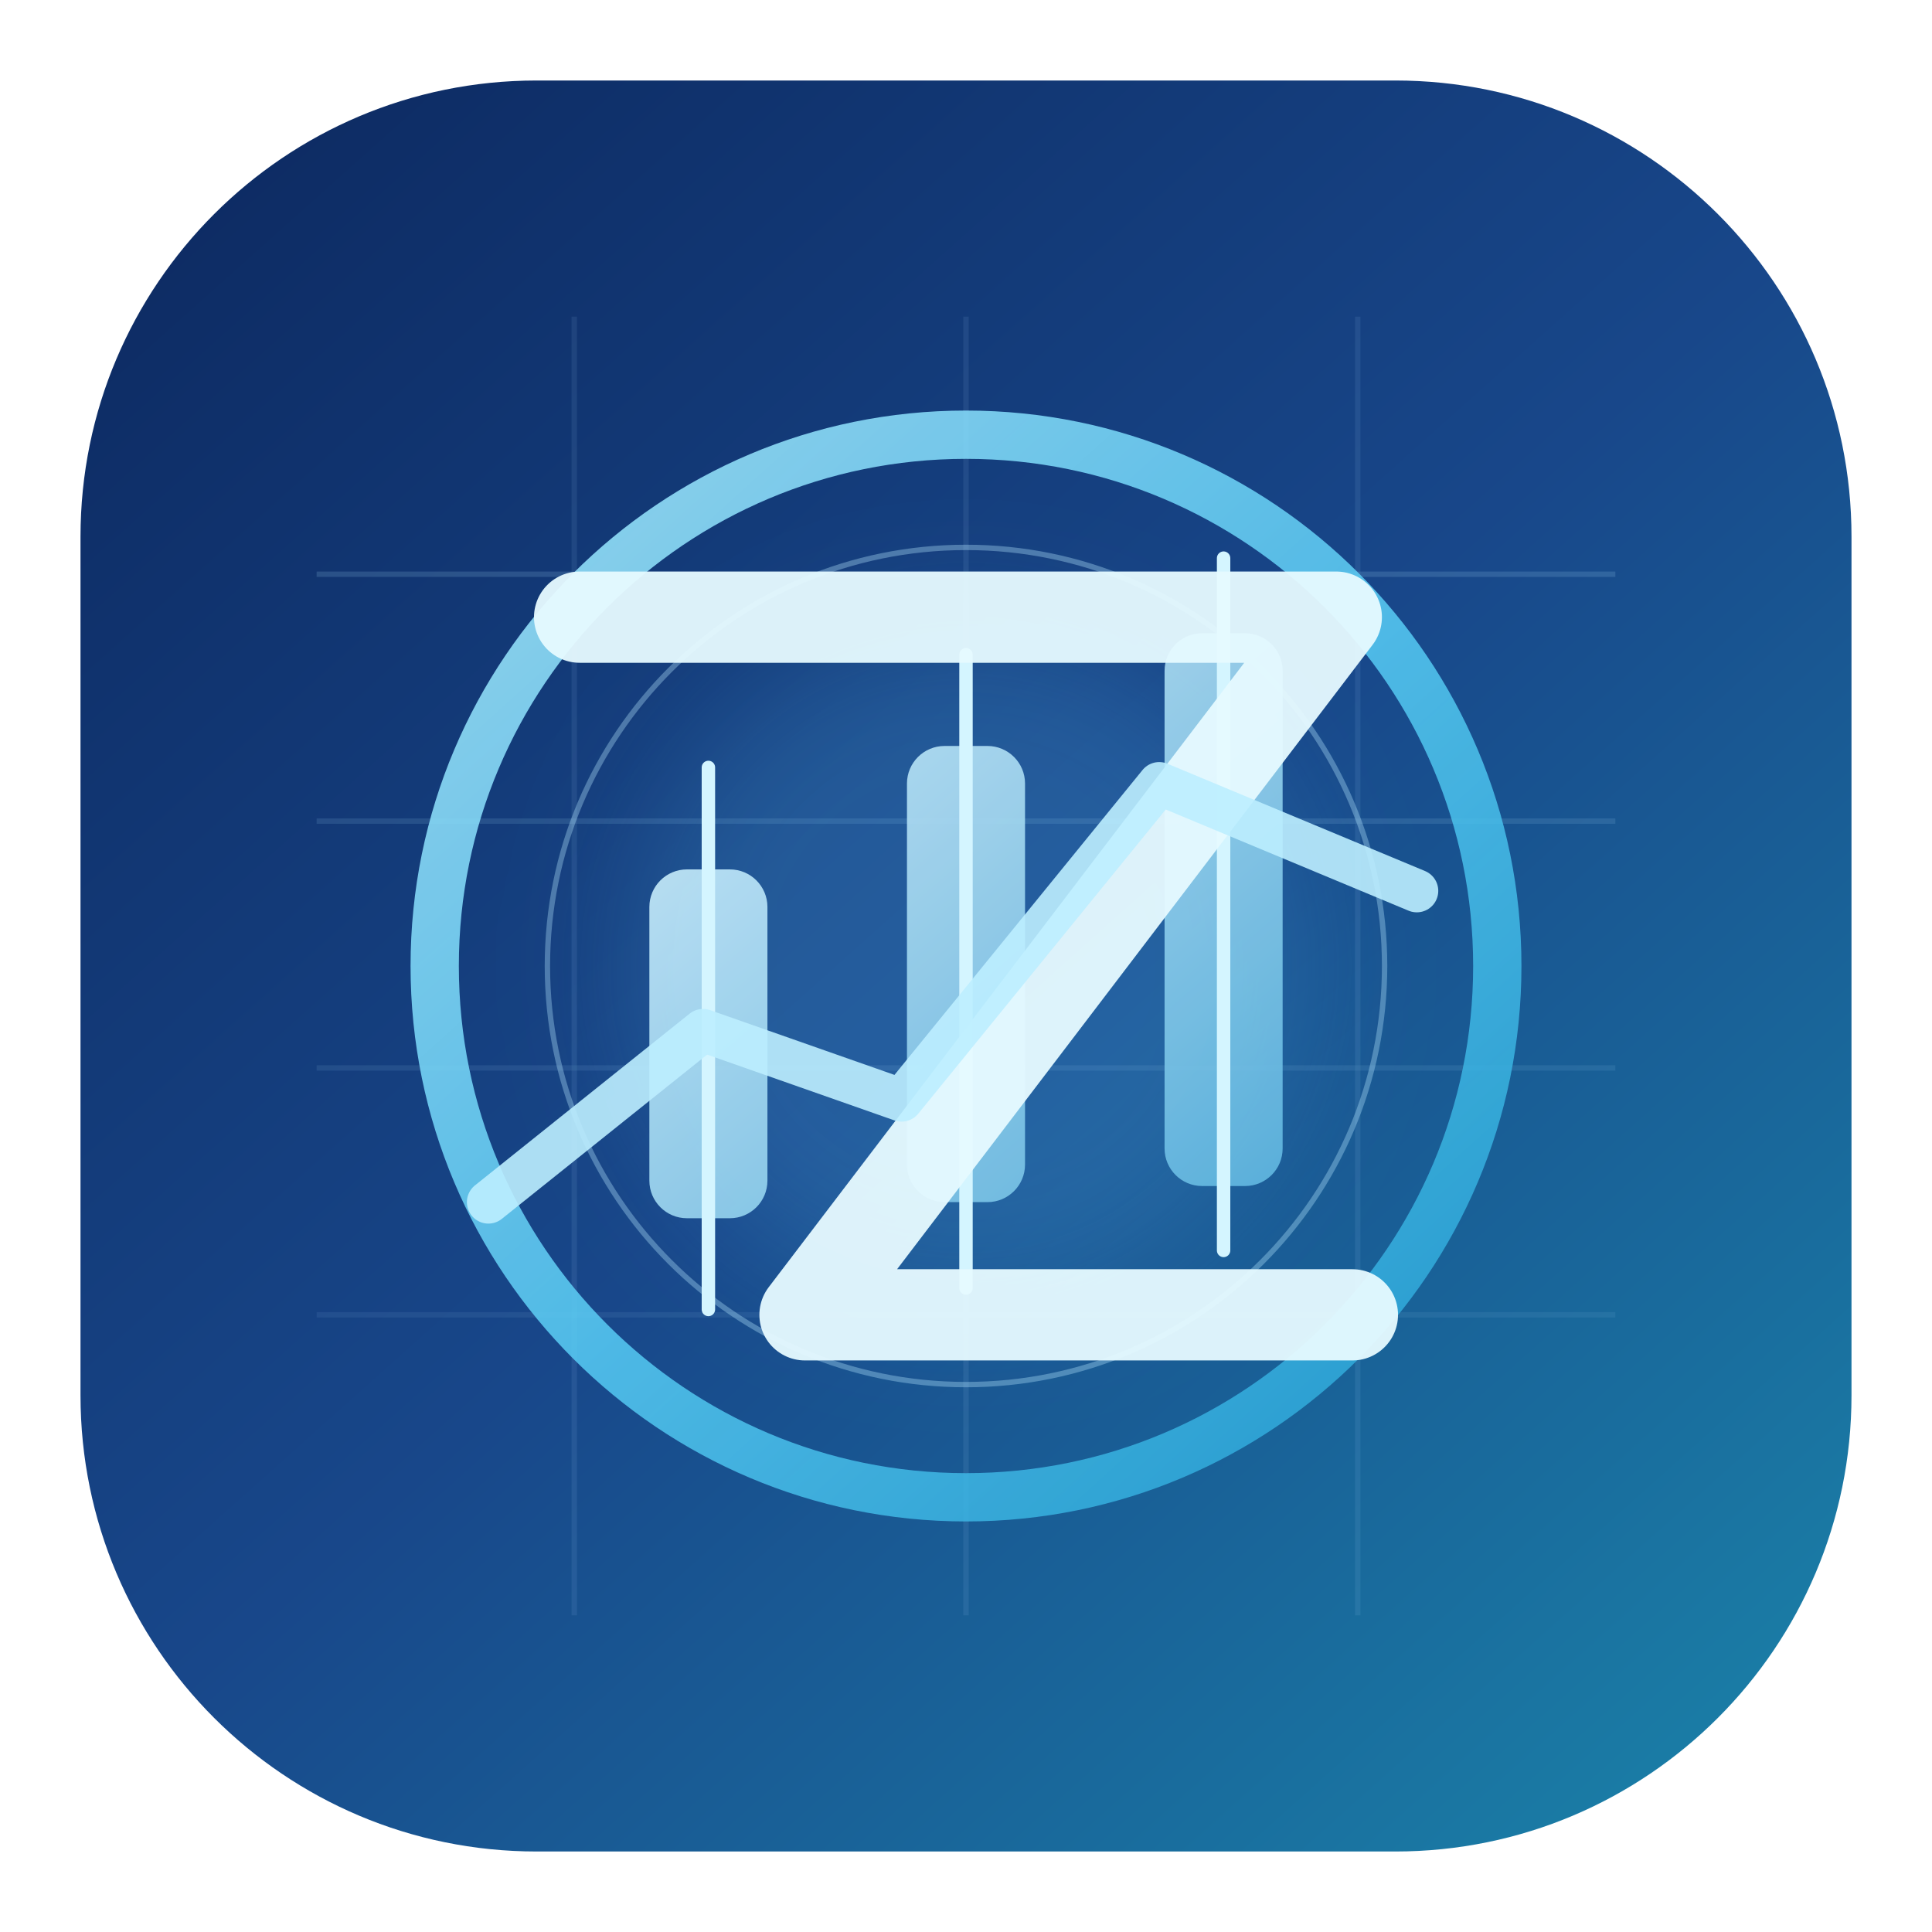
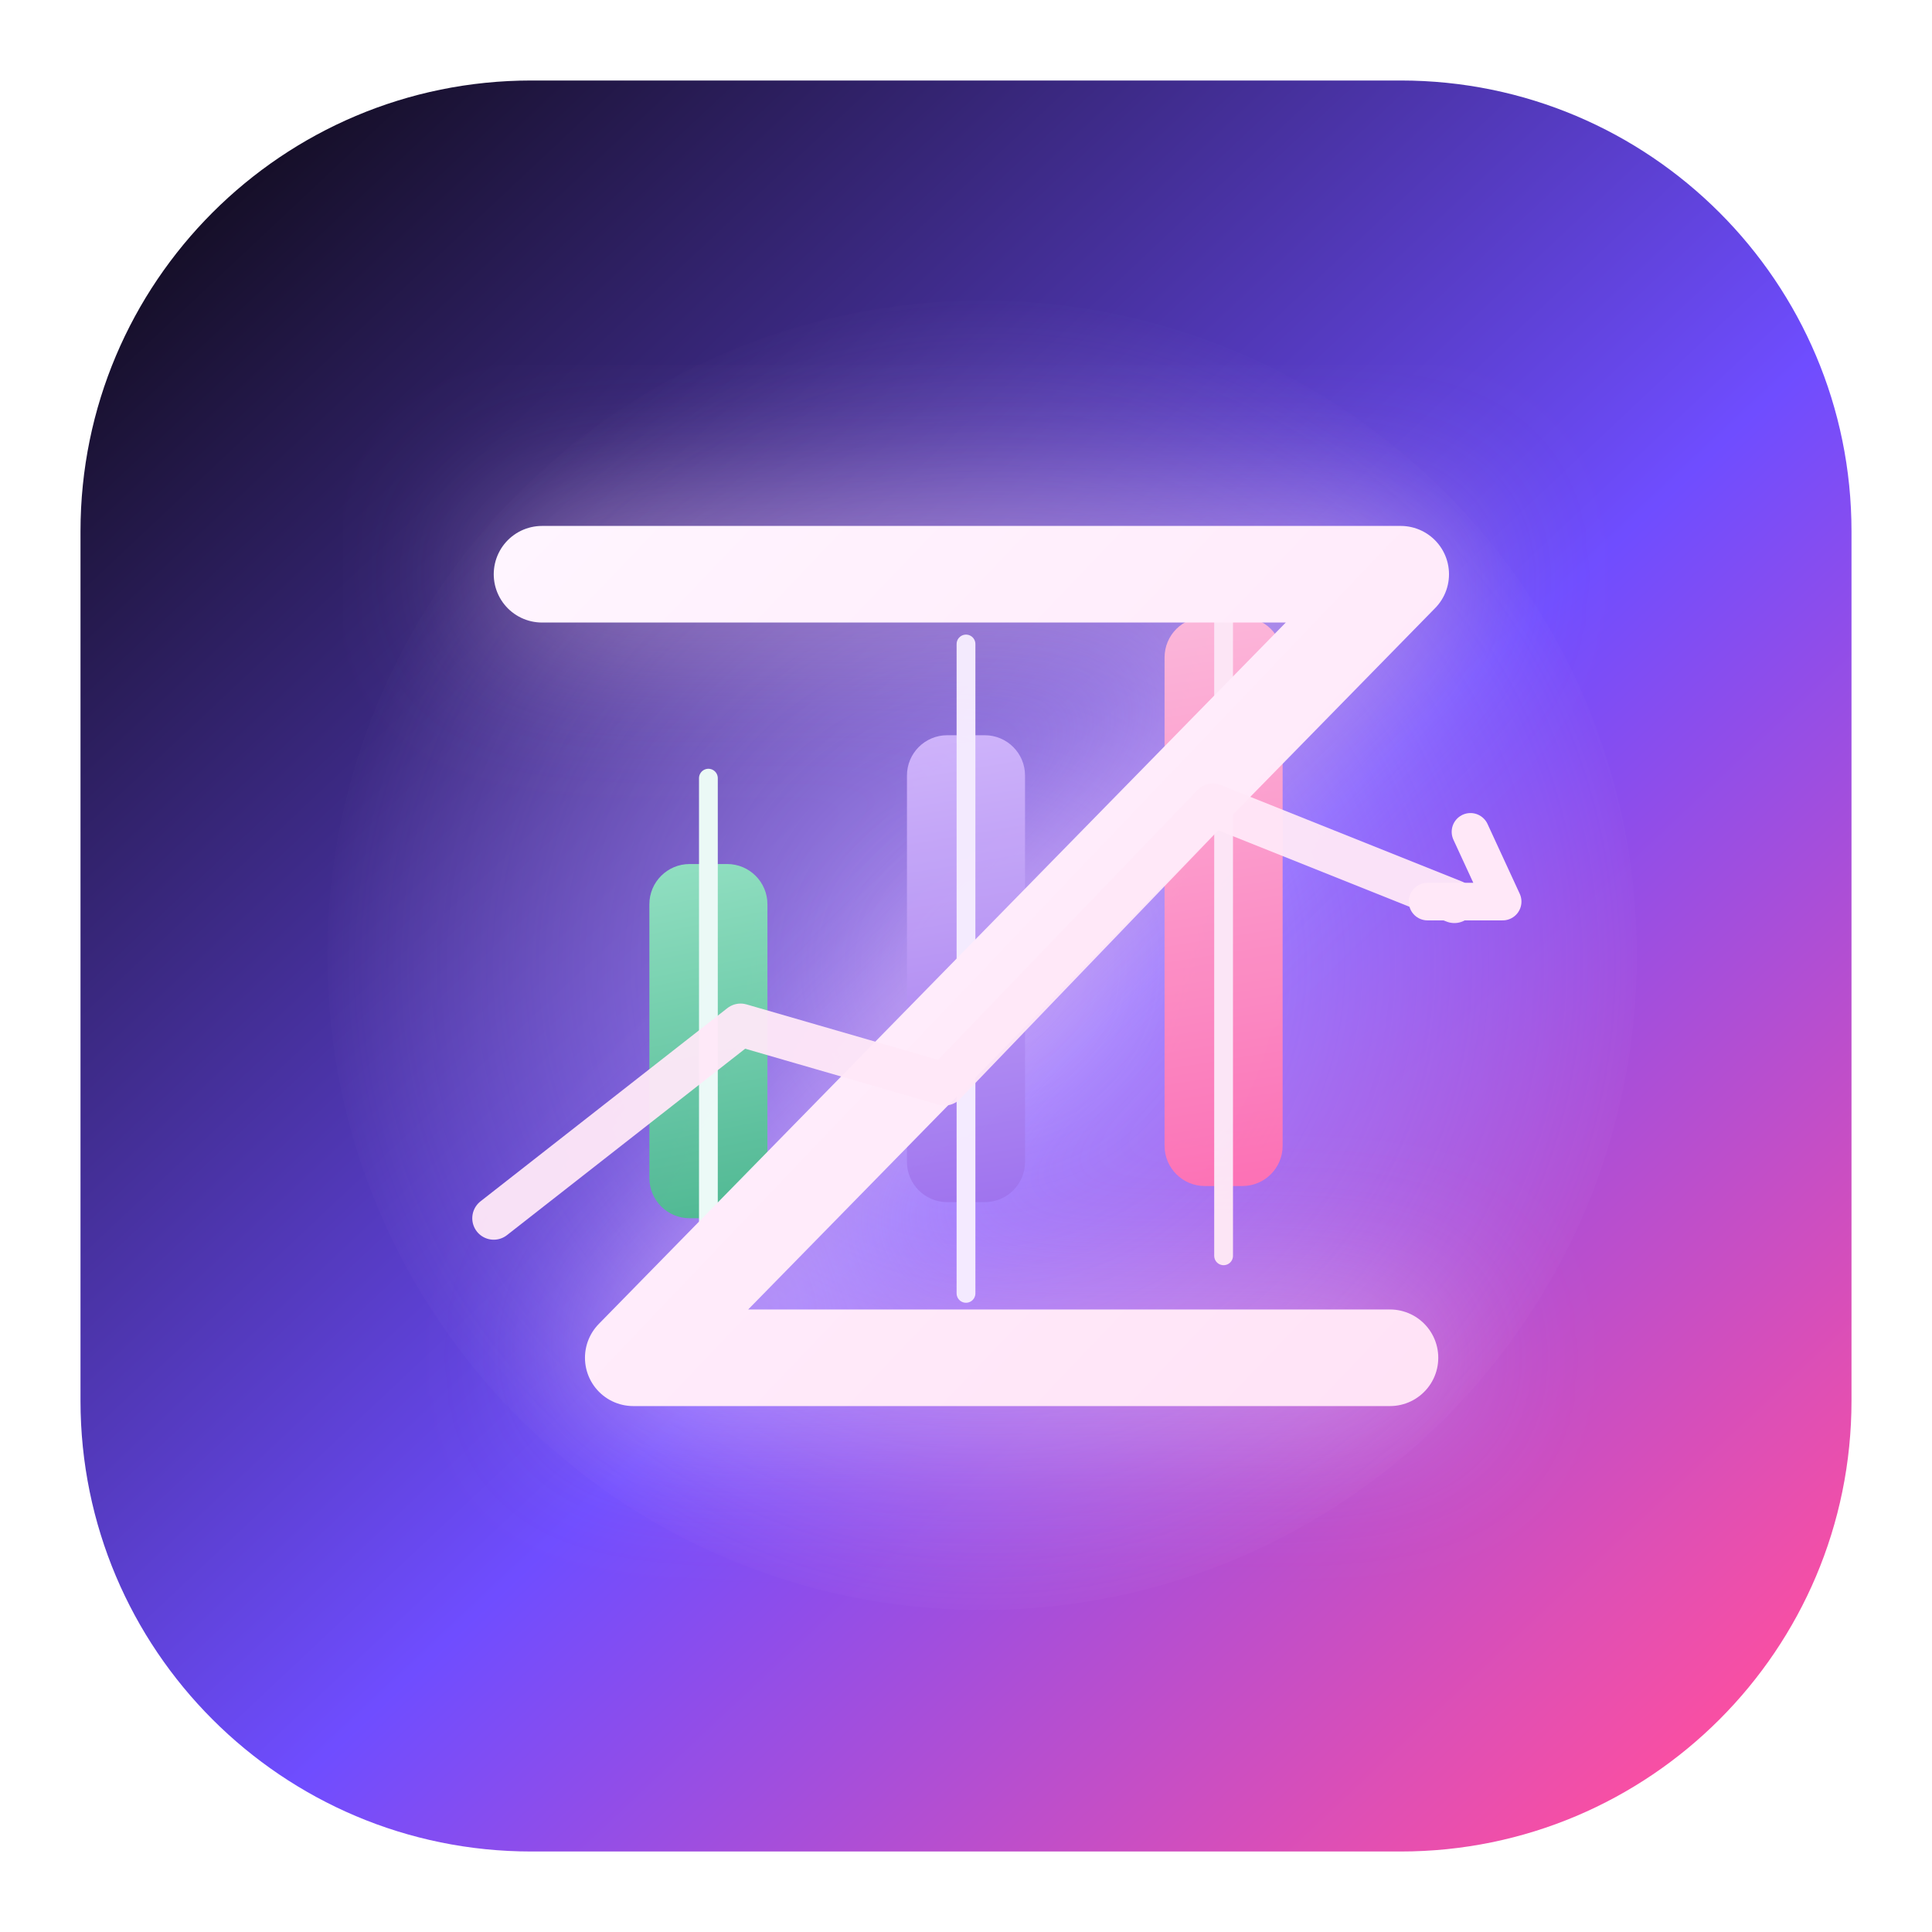
<svg xmlns="http://www.w3.org/2000/svg" width="720" height="720" viewBox="0 0 720 720" fill="none">
  <defs>
-     <linearGradient id="zt-bg" x1="84" y1="54" x2="640" y2="676" gradientUnits="userSpaceOnUse">
-       <stop stop-color="#0D2B63" />
-       <stop offset="0.5" stop-color="#18478A" />
-       <stop offset="1" stop-color="#1A7FA7" />
+     <linearGradient id="zt-bg" x1="78" y1="62" x2="642" y2="662" gradientUnits="userSpaceOnUse">
+       <stop stop-color="#130D22" />
+       <stop offset="0.56" stop-color="#6F4DFF" />
+       <stop offset="1" stop-color="#FF4F9F" />
    </linearGradient>
-     <linearGradient id="zt-accent" x1="212" y1="178" x2="530" y2="530" gradientUnits="userSpaceOnUse">
-       <stop stop-color="#9EE8FF" />
-       <stop offset="0.52" stop-color="#57CBF4" />
-       <stop offset="1" stop-color="#2BA6D7" />
+     <radialGradient id="zt-glow" cx="0" cy="0" r="1" gradientUnits="userSpaceOnUse" gradientTransform="translate(368 360) rotate(90) scale(250)">
+       <stop stop-color="#F5D6FF" stop-opacity="0.48" />
+       <stop offset="1" stop-color="#F5D6FF" stop-opacity="0" />
+     </radialGradient>
+     <linearGradient id="zt-bar-up" x1="240" y1="282" x2="286" y2="510" gradientUnits="userSpaceOnUse">
+       <stop stop-color="#A6F1CF" />
+       <stop offset="1" stop-color="#2FA87B" />
    </linearGradient>
-     <linearGradient id="zt-candle" x1="252" y1="250" x2="474" y2="506" gradientUnits="userSpaceOnUse">
-       <stop stop-color="#D9F4FF" />
-       <stop offset="1" stop-color="#4DAEDC" />
+     <linearGradient id="zt-bar-mid" x1="338" y1="236" x2="384" y2="506" gradientUnits="userSpaceOnUse">
+       <stop stop-color="#DCC5FF" />
+       <stop offset="1" stop-color="#8D5DE8" />
    </linearGradient>
-     <filter id="zt-soft" x="130" y="128" width="460" height="462" filterUnits="userSpaceOnUse" color-interpolation-filters="sRGB">
-       <feGaussianBlur stdDeviation="24" result="blur" />
-       <feColorMatrix in="blur" type="matrix" values="0 0 0 0 0.35 0 0 0 0 0.74 0 0 0 0 0.95 0 0 0 0.35 0" />
+     <linearGradient id="zt-bar-hot" x1="434" y1="202" x2="482" y2="502" gradientUnits="userSpaceOnUse">
+       <stop stop-color="#FFC2DE" />
+       <stop offset="1" stop-color="#FF5DA8" />
+     </linearGradient>
+     <linearGradient id="zt-z" x1="190" y1="200" x2="536" y2="530" gradientUnits="userSpaceOnUse">
+       <stop stop-color="#FFF5FF" />
+       <stop offset="1" stop-color="#FFE2F6" />
+     </linearGradient>
+     <filter id="zt-shadow" x="128" y="136" width="472" height="476" filterUnits="userSpaceOnUse" color-interpolation-filters="sRGB">
+       <feGaussianBlur stdDeviation="28" />
    </filter>
  </defs>
-   <rect x="30" y="30" width="660" height="660" rx="170" fill="url(#zt-bg)" />
-   <g opacity="0.34">
-     <path d="M118 214H602" stroke="#A4D8F6" stroke-opacity="0.5" stroke-width="2" />
-     <path d="M118 306H602" stroke="#A4D8F6" stroke-opacity="0.4" stroke-width="2" />
-     <path d="M118 398H602" stroke="#A4D8F6" stroke-opacity="0.3" stroke-width="2" />
-     <path d="M118 490H602" stroke="#A4D8F6" stroke-opacity="0.25" stroke-width="2" />
-     <path d="M214 118V602" stroke="#A4D8F6" stroke-opacity="0.28" stroke-width="2" />
-     <path d="M360 118V602" stroke="#A4D8F6" stroke-opacity="0.28" stroke-width="2" />
-     <path d="M506 118V602" stroke="#A4D8F6" stroke-opacity="0.28" stroke-width="2" />
+   <rect x="30" y="30" width="660" height="660" rx="168" fill="url(#zt-bg)" />
+   <circle cx="366" cy="356" r="244" fill="url(#zt-glow)" />
+   <g filter="url(#zt-shadow)" opacity="0.45">
+     <path d="M202 214H522L236 506H518" stroke="#FFD9F3" stroke-width="44" stroke-linecap="round" stroke-linejoin="round" />
  </g>
-   <g filter="url(#zt-soft)">
-     <circle cx="360" cy="360" r="126" fill="url(#zt-accent)" opacity="0.55" />
+   <g opacity="0.96">
+     <rect x="242" y="322" width="44" height="132" rx="15" fill="url(#zt-bar-up)" />
+     <path d="M264 290V488" stroke="#EFFFF8" stroke-width="7" stroke-linecap="round" />
+     <rect x="338" y="274" width="44" height="174" rx="15" fill="url(#zt-bar-mid)" />
+     <path d="M360 240V482" stroke="#F7EEFF" stroke-width="7" stroke-linecap="round" />
+     <rect x="434" y="230" width="44" height="212" rx="15" fill="url(#zt-bar-hot)" />
+     <path d="M456 202V468" stroke="#FFE9F6" stroke-width="7" stroke-linecap="round" />
  </g>
-   <circle cx="360" cy="360" r="198" stroke="url(#zt-accent)" stroke-width="18" opacity="0.86" />
-   <circle cx="360" cy="360" r="156" stroke="#B7E9FF" stroke-opacity="0.35" stroke-width="2" />
-   <g>
-     <rect x="242" y="324" width="44" height="130" rx="14" fill="url(#zt-candle)" opacity="0.92" />
-     <path d="M264 286V488" stroke="#D4F5FF" stroke-width="5" stroke-linecap="round" />
-     <rect x="338" y="278" width="44" height="170" rx="14" fill="url(#zt-candle)" opacity="0.9" />
-     <path d="M360 244V480" stroke="#D4F5FF" stroke-width="5" stroke-linecap="round" />
-     <rect x="434" y="236" width="44" height="206" rx="14" fill="url(#zt-candle)" opacity="0.9" />
-     <path d="M456 208V466" stroke="#D4F5FF" stroke-width="5" stroke-linecap="round" />
-   </g>
-   <path d="M216 230H498L300 490H504" stroke="#E6FAFF" stroke-width="34" stroke-linecap="round" stroke-linejoin="round" opacity="0.95" />
-   <path d="M182 448L262 384L336 410L432 292L528 332" stroke="#BDEEFF" stroke-width="16" stroke-linecap="round" stroke-linejoin="round" opacity="0.9" />
+   <path d="M202 214H522L236 506H518" stroke="url(#zt-z)" stroke-width="36" stroke-linecap="round" stroke-linejoin="round" />
+   <path d="M184 454L276 382L352 404L452 300L542 336" stroke="#FFE8F8" stroke-width="16" stroke-linecap="round" stroke-linejoin="round" opacity="0.95" />
+   <path d="M532 336L560 336L548 310" fill="none" stroke="#FFE8F8" stroke-width="14" stroke-linecap="round" stroke-linejoin="round" />
</svg>
